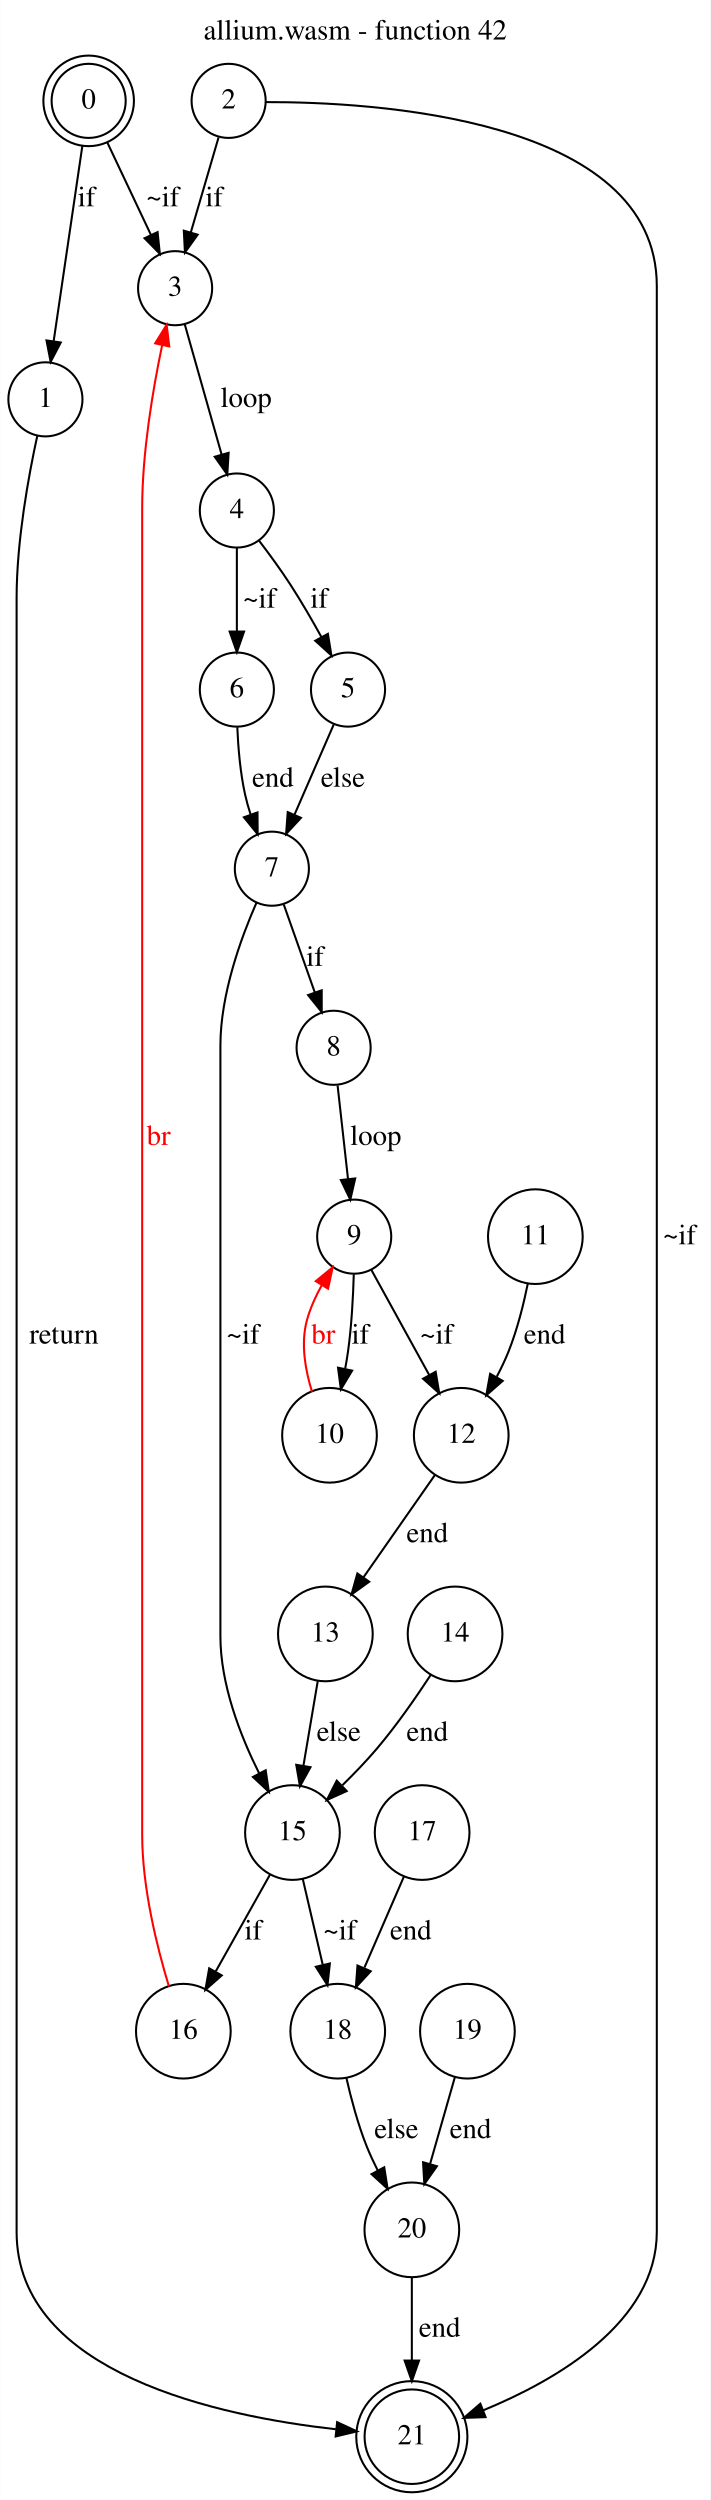
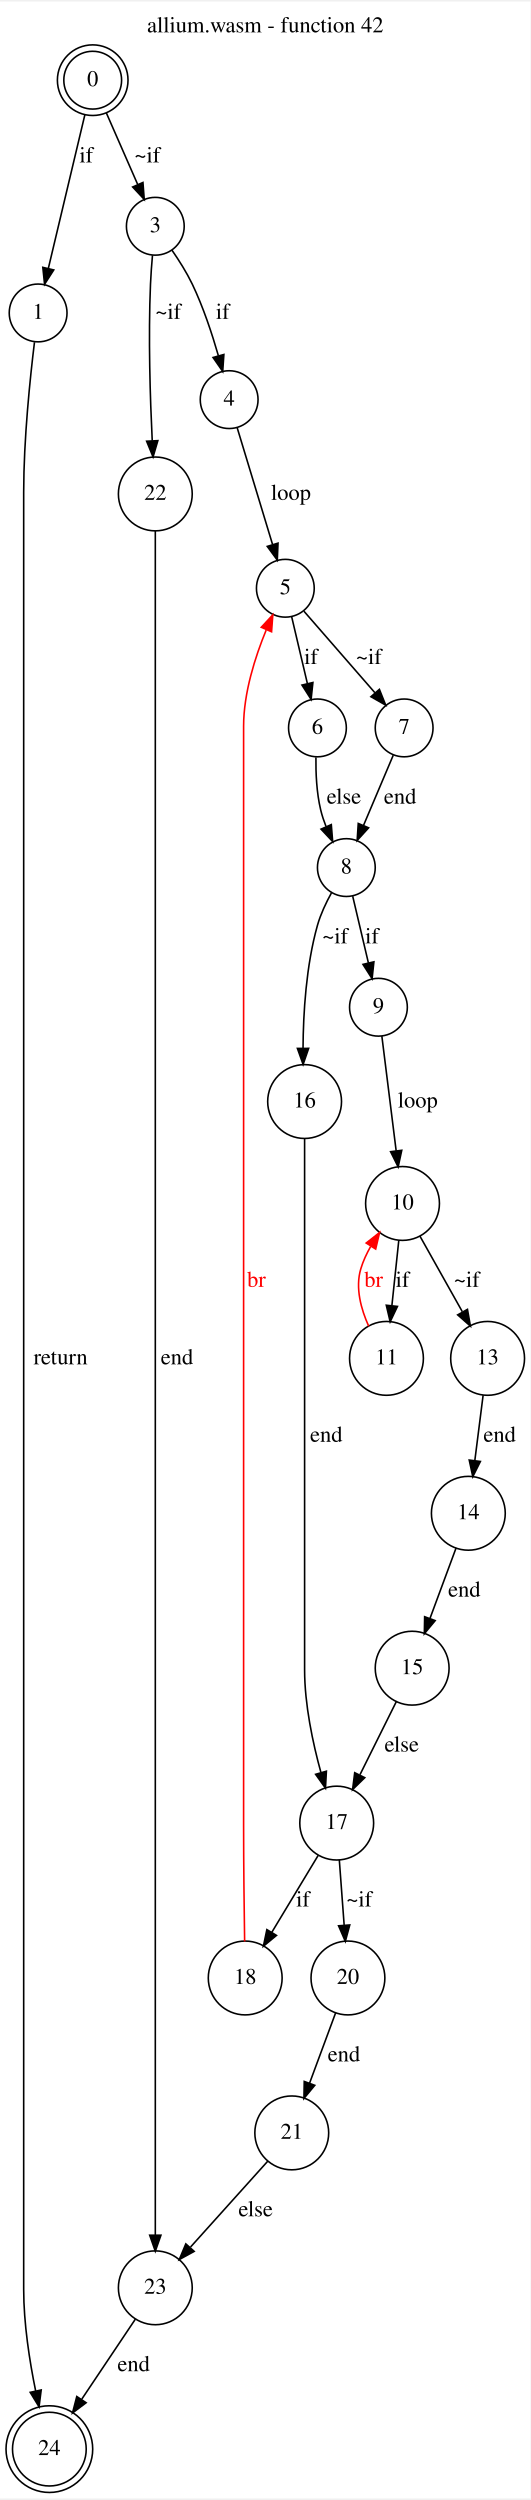
- <svg xmlns="http://www.w3.org/2000/svg" width="345pt" height="1214pt" viewBox="0.00 0.00 345.00 1214.47">
-   <g id="graph0" class="graph" transform="scale(1 1) rotate(0) translate(4 1210.47)">
-     <polygon fill="white" stroke="transparent" points="-4,4 -4,-1210.47 341,-1210.47 341,4 -4,4" />
-     <text text-anchor="middle" x="168.5" y="-1191.27" font-family="Times,serif" font-size="14.00">allium.wasm - function 42</text>
+ <svg xmlns="http://www.w3.org/2000/svg" width="330pt" height="1555pt" viewBox="0.00 0.00 330.50 1555.46">
+   <g id="graph0" class="graph" transform="scale(1 1) rotate(0) translate(4 1551.46)">
+     <polygon fill="white" stroke="transparent" points="-4,4 -4,-1551.46 326.5,-1551.46 326.5,4 -4,4" />
+     <text text-anchor="middle" x="161.25" y="-1532.26" font-family="Times,serif" font-size="14.00">allium.wasm - function 42</text>
    <g id="node1" class="node">
-       <ellipse fill="none" stroke="black" cx="39" cy="-1161.47" rx="18" ry="18" />
-       <ellipse fill="none" stroke="black" cx="39" cy="-1161.47" rx="22" ry="22" />
-       <text text-anchor="middle" x="39" y="-1157.77" font-family="Times,serif" font-size="14.00">0</text>
+       <ellipse fill="none" stroke="black" cx="53.75" cy="-1502.46" rx="18" ry="18" />
+       <ellipse fill="none" stroke="black" cx="53.75" cy="-1502.46" rx="22" ry="22" />
+       <text text-anchor="middle" x="53.75" y="-1498.76" font-family="Times,serif" font-size="14.00">0</text>
    </g>
    <g id="node3" class="node">
-       <ellipse fill="none" stroke="black" cx="18" cy="-1016.47" rx="18" ry="18" />
-       <text text-anchor="middle" x="18" y="-1012.77" font-family="Times,serif" font-size="14.00">1</text>
+       <ellipse fill="none" stroke="black" cx="19.75" cy="-1357.46" rx="18" ry="18" />
+       <text text-anchor="middle" x="19.75" y="-1353.76" font-family="Times,serif" font-size="14.00">1</text>
    </g>
    <g id="edge1" class="edge">
-       <path fill="none" stroke="black" d="M35.95,-1139.68C32.27,-1114.65 26.09,-1072.54 22.02,-1044.88" />
-       <polygon fill="black" stroke="black" points="25.45,-1044.09 20.53,-1034.7 18.52,-1045.1 25.45,-1044.09" />
-       <text text-anchor="middle" x="38" y="-1110.27" font-family="Times,serif" font-size="14.00">if</text>
+       <path fill="none" stroke="black" d="M48.88,-1480.97C42.88,-1455.77 32.7,-1412.93 26.1,-1385.17" />
+       <polygon fill="black" stroke="black" points="29.48,-1384.25 23.76,-1375.33 22.67,-1385.87 29.48,-1384.25" />
+       <text text-anchor="middle" x="49.75" y="-1451.26" font-family="Times,serif" font-size="14.00">if</text>
    </g>
    <g id="node4" class="node">
-       <ellipse fill="none" stroke="black" cx="81" cy="-1070.47" rx="18" ry="18" />
-       <text text-anchor="middle" x="81" y="-1066.77" font-family="Times,serif" font-size="14.00">3</text>
+       <ellipse fill="none" stroke="black" cx="92.75" cy="-1411.46" rx="18" ry="18" />
+       <text text-anchor="middle" x="92.75" y="-1407.76" font-family="Times,serif" font-size="14.00">3</text>
    </g>
    <g id="edge2" class="edge">
-       <path fill="none" stroke="black" d="M48.11,-1141.16C54.31,-1128.03 62.56,-1110.55 69.25,-1096.38" />
-       <polygon fill="black" stroke="black" points="72.48,-1097.73 73.58,-1087.19 66.15,-1094.74 72.48,-1097.73" />
-       <text text-anchor="middle" x="75" y="-1110.27" font-family="Times,serif" font-size="14.00">~if</text>
+       <path fill="none" stroke="black" d="M62.21,-1482.14C67.96,-1469.02 75.62,-1451.53 81.83,-1437.36" />
+       <polygon fill="black" stroke="black" points="85.05,-1438.74 85.86,-1428.17 78.64,-1435.93 85.05,-1438.74" />
+       <text text-anchor="middle" x="87.75" y="-1451.26" font-family="Times,serif" font-size="14.00">~if</text>
    </g>
    <g id="node2" class="node">
-       <ellipse fill="none" stroke="black" cx="196" cy="-26.75" rx="22.96" ry="22.96" />
-       <ellipse fill="none" stroke="black" cx="196" cy="-26.75" rx="27" ry="27" />
-       <text text-anchor="middle" x="196" y="-23.05" font-family="Times,serif" font-size="14.00">21</text>
+       <ellipse fill="none" stroke="black" cx="26.75" cy="-26.75" rx="22.96" ry="22.96" />
+       <ellipse fill="none" stroke="black" cx="26.75" cy="-26.75" rx="27" ry="27" />
+       <text text-anchor="middle" x="26.75" y="-23.05" font-family="Times,serif" font-size="14.00">24</text>
    </g>
    <g id="edge3" class="edge">
-       <path fill="none" stroke="black" d="M14.03,-998.67C9.89,-979.69 4,-947.79 4,-919.97 4,-919.97 4,-919.97 4,-126.24 4,-57.26 103.33,-36.56 159.1,-30.37" />
-       <polygon fill="black" stroke="black" points="159.7,-33.82 169.3,-29.34 159,-26.86 159.7,-33.82" />
-       <text text-anchor="middle" x="27" y="-557.78" font-family="Times,serif" font-size="14.00">return</text>
+       <path fill="none" stroke="black" d="M17.48,-1339.23C14.81,-1317.48 10.75,-1278.89 10.75,-1245.71 10.75,-1245.71 10.75,-1245.71 10.75,-126.24 10.75,-105.05 14.4,-81.62 18.22,-62.93" />
+       <polygon fill="black" stroke="black" points="21.66,-63.59 20.33,-53.07 14.81,-62.12 21.66,-63.59" />
+       <text text-anchor="middle" x="33.75" y="-702.52" font-family="Times,serif" font-size="14.00">return</text>
+     </g>
+     <g id="node5" class="node">
+       <ellipse fill="none" stroke="black" cx="138.75" cy="-1303.46" rx="18" ry="18" />
+       <text text-anchor="middle" x="138.75" y="-1299.76" font-family="Times,serif" font-size="14.00">4</text>
+     </g>
+     <g id="edge4" class="edge">
+       <path fill="none" stroke="black" d="M103.05,-1396.66C107.38,-1390.41 112.23,-1382.8 115.75,-1375.46 122.58,-1361.21 128.12,-1344.43 132.05,-1330.76" />
+       <polygon fill="black" stroke="black" points="135.46,-1331.58 134.74,-1321.01 128.71,-1329.72 135.46,-1331.58" />
+       <text text-anchor="middle" x="134.75" y="-1353.76" font-family="Times,serif" font-size="14.00">if</text>
    </g>
    <g id="node6" class="node">
-       <ellipse fill="none" stroke="black" cx="111" cy="-962.47" rx="18" ry="18" />
-       <text text-anchor="middle" x="111" y="-958.77" font-family="Times,serif" font-size="14.00">4</text>
+       <ellipse fill="none" stroke="black" cx="92.75" cy="-1244.71" rx="23" ry="23" />
+       <text text-anchor="middle" x="92.75" y="-1241.01" font-family="Times,serif" font-size="14.00">22</text>
+     </g>
+     <g id="edge5" class="edge">
+       <path fill="none" stroke="black" d="M90.99,-1393.38C90.48,-1387.69 90,-1381.3 89.75,-1375.46 88.33,-1342.22 89.54,-1304.16 90.83,-1277.89" />
+       <polygon fill="black" stroke="black" points="94.33,-1277.92 91.35,-1267.76 87.34,-1277.56 94.33,-1277.92" />
+       <text text-anchor="middle" x="100.75" y="-1353.76" font-family="Times,serif" font-size="14.00">~if</text>
+     </g>
+     <g id="node7" class="node">
+       <ellipse fill="none" stroke="black" cx="173.75" cy="-1185.96" rx="18" ry="18" />
+       <text text-anchor="middle" x="173.75" y="-1182.26" font-family="Times,serif" font-size="14.00">5</text>
    </g>
    <g id="edge6" class="edge">
-       <path fill="none" stroke="black" d="M85.69,-1052.91C90.49,-1035.95 98.02,-1009.35 103.62,-989.56" />
-       <polygon fill="black" stroke="black" points="106.99,-990.49 106.35,-979.92 100.25,-988.59 106.99,-990.49" />
-       <text text-anchor="middle" x="115.5" y="-1012.77" font-family="Times,serif" font-size="14.00">loop</text>
-     </g>
-     <g id="node5" class="node">
-       <ellipse fill="none" stroke="black" cx="107" cy="-1161.47" rx="18" ry="18" />
-       <text text-anchor="middle" x="107" y="-1157.77" font-family="Times,serif" font-size="14.00">2</text>
-     </g>
-     <g id="edge5" class="edge">
-       <path fill="none" stroke="black" d="M125.09,-1160.87C175.7,-1160.97 315,-1153.76 315,-1071.47 315,-1071.47 315,-1071.47 315,-126.24 315,-82.12 265.85,-54.03 230.72,-39.59" />
-       <polygon fill="black" stroke="black" points="231.82,-36.26 221.24,-35.87 229.27,-42.78 231.82,-36.26" />
-       <text text-anchor="middle" x="326" y="-606.02" font-family="Times,serif" font-size="14.00">~if</text>
-     </g>
-     <g id="edge4" class="edge">
-       <path fill="none" stroke="black" d="M102.11,-1143.73C98.31,-1130.72 92.97,-1112.44 88.61,-1097.52" />
-       <polygon fill="black" stroke="black" points="91.94,-1096.45 85.78,-1087.84 85.23,-1098.42 91.94,-1096.45" />
-       <text text-anchor="middle" x="100" y="-1110.27" font-family="Times,serif" font-size="14.00">if</text>
-     </g>
-     <g id="node7" class="node">
-       <ellipse fill="none" stroke="black" cx="165" cy="-875.47" rx="18" ry="18" />
-       <text text-anchor="middle" x="165" y="-871.77" font-family="Times,serif" font-size="14.00">5</text>
+       <path fill="none" stroke="black" d="M143.76,-1285.91C149.51,-1266.95 158.99,-1235.64 165.76,-1213.32" />
+       <polygon fill="black" stroke="black" points="169.19,-1214.06 168.74,-1203.48 162.49,-1212.03 169.19,-1214.06" />
+       <text text-anchor="middle" x="177.25" y="-1241.01" font-family="Times,serif" font-size="14.00">loop</text>
+     </g>
+     <g id="node22" class="node">
+       <ellipse fill="none" stroke="black" cx="92.75" cy="-127.24" rx="23" ry="23" />
+       <text text-anchor="middle" x="92.75" y="-123.54" font-family="Times,serif" font-size="14.00">23</text>
+     </g>
+     <g id="edge26" class="edge">
+       <path fill="none" stroke="black" d="M92.75,-1221.8C92.75,-1201.5 92.75,-1170.44 92.75,-1143.46 92.75,-1143.46 92.75,-1143.46 92.75,-222.74 92.75,-201.89 92.75,-178.46 92.75,-160.15" />
+       <polygon fill="black" stroke="black" points="96.25,-160.01 92.75,-150.01 89.25,-160.01 96.25,-160.01" />
+       <text text-anchor="middle" x="106.25" y="-702.52" font-family="Times,serif" font-size="14.00">end</text>
+     </g>
+     <g id="node8" class="node">
+       <ellipse fill="none" stroke="black" cx="193.75" cy="-1098.96" rx="18" ry="18" />
+       <text text-anchor="middle" x="193.75" y="-1095.26" font-family="Times,serif" font-size="14.00">6</text>
    </g>
    <g id="edge7" class="edge">
-       <path fill="none" stroke="black" d="M121.79,-947.8C126.64,-941.45 132.31,-933.71 137,-926.47 142.27,-918.34 147.58,-909.16 152.13,-900.91" />
-       <polygon fill="black" stroke="black" points="155.23,-902.55 156.92,-892.09 149.08,-899.21 155.23,-902.55" />
-       <text text-anchor="middle" x="151" y="-915.27" font-family="Times,serif" font-size="14.00">if</text>
-     </g>
-     <g id="node8" class="node">
-       <ellipse fill="none" stroke="black" cx="111" cy="-875.47" rx="18" ry="18" />
-       <text text-anchor="middle" x="111" y="-871.77" font-family="Times,serif" font-size="14.00">6</text>
+       <path fill="none" stroke="black" d="M177.7,-1168.17C180.49,-1156.29 184.3,-1140.13 187.5,-1126.52" />
+       <polygon fill="black" stroke="black" points="190.92,-1127.25 189.8,-1116.72 184.11,-1125.65 190.92,-1127.25" />
+       <text text-anchor="middle" x="189.75" y="-1138.76" font-family="Times,serif" font-size="14.00">if</text>
+     </g>
+     <g id="node9" class="node">
+       <ellipse fill="none" stroke="black" cx="247.75" cy="-1098.96" rx="18" ry="18" />
+       <text text-anchor="middle" x="247.75" y="-1095.26" font-family="Times,serif" font-size="14.00">7</text>
    </g>
    <g id="edge8" class="edge">
-       <path fill="none" stroke="black" d="M111,-944.27C111,-932.63 111,-917.02 111,-903.71" />
-       <polygon fill="black" stroke="black" points="114.5,-903.65 111,-893.65 107.5,-903.65 114.5,-903.65" />
-       <text text-anchor="middle" x="122" y="-915.27" font-family="Times,serif" font-size="14.00">~if</text>
-     </g>
-     <g id="node9" class="node">
-       <ellipse fill="none" stroke="black" cx="128" cy="-788.47" rx="18" ry="18" />
-       <text text-anchor="middle" x="128" y="-784.77" font-family="Times,serif" font-size="14.00">7</text>
+       <path fill="none" stroke="black" d="M185.31,-1171.68C197.15,-1158.08 215.72,-1136.75 229.54,-1120.88" />
+       <polygon fill="black" stroke="black" points="232.34,-1122.99 236.27,-1113.15 227.06,-1118.39 232.34,-1122.99" />
+       <text text-anchor="middle" x="225.75" y="-1138.76" font-family="Times,serif" font-size="14.00">~if</text>
+     </g>
+     <g id="node10" class="node">
+       <ellipse fill="none" stroke="black" cx="211.75" cy="-1011.96" rx="18" ry="18" />
+       <text text-anchor="middle" x="211.75" y="-1008.26" font-family="Times,serif" font-size="14.00">8</text>
    </g>
    <g id="edge9" class="edge">
-       <path fill="none" stroke="black" d="M158.04,-858.48C152.67,-846.14 145.13,-828.82 138.95,-814.62" />
-       <polygon fill="black" stroke="black" points="142.13,-813.16 134.93,-805.39 135.71,-815.95 142.13,-813.16" />
-       <text text-anchor="middle" x="162.5" y="-828.27" font-family="Times,serif" font-size="14.00">else</text>
+       <path fill="none" stroke="black" d="M192.8,-1080.61C192.68,-1070.89 193.21,-1058.61 195.75,-1047.96 196.58,-1044.47 197.77,-1040.91 199.12,-1037.46" />
+       <polygon fill="black" stroke="black" points="202.38,-1038.74 203.23,-1028.18 195.98,-1035.9 202.38,-1038.74" />
+       <text text-anchor="middle" x="210.25" y="-1051.76" font-family="Times,serif" font-size="14.00">else</text>
    </g>
    <g id="edge10" class="edge">
-       <path fill="none" stroke="black" d="M111.21,-857.17C111.62,-847.46 112.63,-835.19 115,-824.47 115.71,-821.24 116.66,-817.91 117.72,-814.65" />
-       <polygon fill="black" stroke="black" points="121.02,-815.82 121.1,-805.22 114.43,-813.45 121.02,-815.82" />
-       <text text-anchor="middle" x="128.5" y="-828.27" font-family="Times,serif" font-size="14.00">end</text>
-     </g>
-     <g id="node10" class="node">
-       <ellipse fill="none" stroke="black" cx="158" cy="-701.47" rx="18" ry="18" />
-       <text text-anchor="middle" x="158" y="-697.77" font-family="Times,serif" font-size="14.00">8</text>
+       <path fill="none" stroke="black" d="M240.98,-1081.97C235.75,-1069.62 228.41,-1052.31 222.4,-1038.11" />
+       <polygon fill="black" stroke="black" points="225.61,-1036.72 218.49,-1028.88 219.17,-1039.45 225.61,-1036.72" />
+       <text text-anchor="middle" x="245.25" y="-1051.76" font-family="Times,serif" font-size="14.00">end</text>
+     </g>
+     <g id="node11" class="node">
+       <ellipse fill="none" stroke="black" cx="231.75" cy="-924.96" rx="18" ry="18" />
+       <text text-anchor="middle" x="231.75" y="-921.26" font-family="Times,serif" font-size="14.00">9</text>
    </g>
    <g id="edge11" class="edge">
-       <path fill="none" stroke="black" d="M133.78,-771.08C138.06,-758.97 143.96,-742.24 148.87,-728.33" />
-       <polygon fill="black" stroke="black" points="152.21,-729.41 152.23,-718.81 145.6,-727.08 152.21,-729.41" />
-       <text text-anchor="middle" x="149" y="-741.27" font-family="Times,serif" font-size="14.00">if</text>
-     </g>
-     <g id="node11" class="node">
-       <ellipse fill="none" stroke="black" cx="138" cy="-320.24" rx="23" ry="23" />
-       <text text-anchor="middle" x="138" y="-316.54" font-family="Times,serif" font-size="14.00">15</text>
+       <path fill="none" stroke="black" d="M215.7,-994.17C218.49,-982.29 222.3,-966.13 225.5,-952.52" />
+       <polygon fill="black" stroke="black" points="228.92,-953.25 227.8,-942.72 222.11,-951.65 228.92,-953.25" />
+       <text text-anchor="middle" x="227.75" y="-964.76" font-family="Times,serif" font-size="14.00">if</text>
+     </g>
+     <g id="node12" class="node">
+       <ellipse fill="none" stroke="black" cx="185.75" cy="-866.21" rx="23" ry="23" />
+       <text text-anchor="middle" x="185.75" y="-862.51" font-family="Times,serif" font-size="14.00">16</text>
    </g>
    <g id="edge12" class="edge">
-       <path fill="none" stroke="black" d="M120.5,-771.9C113.14,-755.15 103,-727.54 103,-702.47 103,-702.47 103,-702.47 103,-415.73 103,-392.19 112.67,-367.29 121.84,-348.97" />
-       <polygon fill="black" stroke="black" points="124.99,-350.51 126.54,-340.03 118.79,-347.25 124.99,-350.51" />
-       <text text-anchor="middle" x="114" y="-557.78" font-family="Times,serif" font-size="14.00">~if</text>
-     </g>
-     <g id="node12" class="node">
-       <ellipse fill="none" stroke="black" cx="168" cy="-609.72" rx="18" ry="18" />
-       <text text-anchor="middle" x="168" y="-606.02" font-family="Times,serif" font-size="14.00">9</text>
+       <path fill="none" stroke="black" d="M202.47,-996.17C199.13,-990.13 195.71,-982.93 193.75,-975.96 186.7,-950.9 184.91,-921.39 184.77,-899.44" />
+       <polygon fill="black" stroke="black" points="188.27,-899.34 184.82,-889.32 181.27,-899.3 188.27,-899.34" />
+       <text text-anchor="middle" x="204.75" y="-964.76" font-family="Times,serif" font-size="14.00">~if</text>
+     </g>
+     <g id="node13" class="node">
+       <ellipse fill="none" stroke="black" cx="246.75" cy="-802.72" rx="23" ry="23" />
+       <text text-anchor="middle" x="246.75" y="-799.02" font-family="Times,serif" font-size="14.00">10</text>
    </g>
    <g id="edge13" class="edge">
-       <path fill="none" stroke="black" d="M159.93,-683.17C161.36,-670.3 163.35,-652.49 164.99,-637.75" />
-       <polygon fill="black" stroke="black" points="168.48,-638 166.11,-627.67 161.53,-637.22 168.48,-638" />
-       <text text-anchor="middle" x="178.5" y="-654.27" font-family="Times,serif" font-size="14.00">loop</text>
+       <path fill="none" stroke="black" d="M233.87,-906.99C236.18,-888.46 239.93,-858.38 242.79,-835.45" />
+       <polygon fill="black" stroke="black" points="246.27,-835.84 244.03,-825.49 239.32,-834.98 246.27,-835.84" />
+       <text text-anchor="middle" x="256.25" y="-862.51" font-family="Times,serif" font-size="14.00">loop</text>
    </g>
    <g id="node18" class="node">
-       <ellipse fill="none" stroke="black" cx="85" cy="-223.74" rx="23" ry="23" />
-       <text text-anchor="middle" x="85" y="-220.04" font-family="Times,serif" font-size="14.00">16</text>
+       <ellipse fill="none" stroke="black" cx="205.75" cy="-416.73" rx="23" ry="23" />
+       <text text-anchor="middle" x="205.75" y="-413.03" font-family="Times,serif" font-size="14.00">17</text>
+     </g>
+     <g id="edge20" class="edge">
+       <path fill="none" stroke="black" d="M185.75,-843.35C185.75,-821.2 185.75,-785.95 185.75,-755.47 185.75,-755.47 185.75,-755.47 185.75,-512.23 185.75,-490.54 190.85,-466.65 195.9,-448.31" />
+       <polygon fill="black" stroke="black" points="199.33,-449.06 198.75,-438.48 192.61,-447.11 199.33,-449.06" />
+       <text text-anchor="middle" x="199.25" y="-654.27" font-family="Times,serif" font-size="14.00">end</text>
+     </g>
+     <g id="node14" class="node">
+       <ellipse fill="none" stroke="black" cx="236.75" cy="-706.22" rx="23" ry="23" />
+       <text text-anchor="middle" x="236.75" y="-702.52" font-family="Times,serif" font-size="14.00">11</text>
+     </g>
+     <g id="edge14" class="edge">
+       <path fill="none" stroke="black" d="M244.43,-779.8C243.15,-767.75 241.55,-752.59 240.14,-739.24" />
+       <polygon fill="black" stroke="black" points="243.59,-738.59 239.05,-729.02 236.63,-739.33 243.59,-738.59" />
+       <text text-anchor="middle" x="246.75" y="-750.77" font-family="Times,serif" font-size="14.00">if</text>
+     </g>
+     <g id="node15" class="node">
+       <ellipse fill="none" stroke="black" cx="299.75" cy="-706.22" rx="23" ry="23" />
+       <text text-anchor="middle" x="299.75" y="-702.52" font-family="Times,serif" font-size="14.00">13</text>
+     </g>
+     <g id="edge15" class="edge">
+       <path fill="none" stroke="black" d="M257.47,-782.59C265.09,-769.02 275.44,-750.57 283.99,-735.32" />
+       <polygon fill="black" stroke="black" points="287.2,-736.75 289.04,-726.31 281.09,-733.32 287.2,-736.75" />
+       <text text-anchor="middle" x="286.75" y="-750.77" font-family="Times,serif" font-size="14.00">~if</text>
+     </g>
+     <g id="edge16" class="edge">
+       <path fill="none" stroke="red" d="M225.69,-726.24C220.94,-736.77 217.21,-750.11 220.75,-761.97 222.17,-766.75 224.38,-771.5 226.92,-775.96" />
+       <polygon fill="red" stroke="red" points="224.12,-778.07 232.45,-784.62 230.02,-774.31 224.12,-778.07" />
+       <text text-anchor="middle" x="228.75" y="-750.77" font-family="Times,serif" font-size="14.00" fill="red">br</text>
+     </g>
+     <g id="node16" class="node">
+       <ellipse fill="none" stroke="black" cx="287.75" cy="-609.72" rx="23" ry="23" />
+       <text text-anchor="middle" x="287.75" y="-606.02" font-family="Times,serif" font-size="14.00">14</text>
+     </g>
+     <g id="edge17" class="edge">
+       <path fill="none" stroke="black" d="M296.96,-683.3C295.44,-671.26 293.51,-656.09 291.81,-642.74" />
+       <polygon fill="black" stroke="black" points="295.25,-642 290.52,-632.52 288.3,-642.88 295.25,-642" />
+       <text text-anchor="middle" x="307.25" y="-654.27" font-family="Times,serif" font-size="14.00">end</text>
+     </g>
+     <g id="node17" class="node">
+       <ellipse fill="none" stroke="black" cx="252.75" cy="-513.23" rx="23" ry="23" />
+       <text text-anchor="middle" x="252.75" y="-509.53" font-family="Times,serif" font-size="14.00">15</text>
+     </g>
+     <g id="edge18" class="edge">
+       <path fill="none" stroke="black" d="M280.15,-588.22C275.38,-575.34 269.15,-558.51 263.83,-544.16" />
+       <polygon fill="black" stroke="black" points="267.08,-542.85 260.33,-534.69 260.52,-545.29 267.08,-542.85" />
+       <text text-anchor="middle" x="285.25" y="-557.78" font-family="Times,serif" font-size="14.00">end</text>
+     </g>
+     <g id="edge19" class="edge">
+       <path fill="none" stroke="black" d="M243.01,-492.65C236.44,-479.43 227.65,-461.76 220.25,-446.9" />
+       <polygon fill="black" stroke="black" points="223.22,-445.01 215.64,-437.61 216.96,-448.12 223.22,-445.01" />
+       <text text-anchor="middle" x="246.25" y="-461.28" font-family="Times,serif" font-size="14.00">else</text>
+     </g>
+     <g id="node19" class="node">
+       <ellipse fill="none" stroke="black" cx="148.75" cy="-320.24" rx="23" ry="23" />
+       <text text-anchor="middle" x="148.75" y="-316.54" font-family="Times,serif" font-size="14.00">18</text>
    </g>
    <g id="edge21" class="edge">
-       <path fill="none" stroke="black" d="M127.27,-300.11C119.66,-286.54 109.31,-268.09 100.76,-252.84" />
-       <polygon fill="black" stroke="black" points="103.65,-250.84 95.71,-243.83 97.55,-254.27 103.65,-250.84" />
-       <text text-anchor="middle" x="119" y="-268.29" font-family="Times,serif" font-size="14.00">if</text>
-     </g>
-     <g id="node19" class="node">
-       <ellipse fill="none" stroke="black" cx="160" cy="-223.74" rx="23" ry="23" />
-       <text text-anchor="middle" x="160" y="-220.04" font-family="Times,serif" font-size="14.00">18</text>
+       <path fill="none" stroke="black" d="M194.21,-396.61C185.89,-382.81 174.54,-363.99 165.26,-348.6" />
+       <polygon fill="black" stroke="black" points="168.23,-346.76 160.07,-340.01 162.24,-350.38 168.23,-346.76" />
+       <text text-anchor="middle" x="184.75" y="-364.78" font-family="Times,serif" font-size="14.00">if</text>
+     </g>
+     <g id="node20" class="node">
+       <ellipse fill="none" stroke="black" cx="212.75" cy="-320.24" rx="23" ry="23" />
+       <text text-anchor="middle" x="212.75" y="-316.54" font-family="Times,serif" font-size="14.00">20</text>
    </g>
    <g id="edge22" class="edge">
-       <path fill="none" stroke="black" d="M142.99,-297.79C145.86,-285.47 149.52,-269.77 152.7,-256.08" />
-       <polygon fill="black" stroke="black" points="156.17,-256.63 155.03,-246.1 149.35,-255.04 156.17,-256.63" />
-       <text text-anchor="middle" x="161" y="-268.29" font-family="Times,serif" font-size="14.00">~if</text>
-     </g>
-     <g id="node13" class="node">
-       <ellipse fill="none" stroke="black" cx="156" cy="-513.23" rx="23" ry="23" />
-       <text text-anchor="middle" x="156" y="-509.53" font-family="Times,serif" font-size="14.00">10</text>
-     </g>
-     <g id="edge14" class="edge">
-       <path fill="none" stroke="black" d="M167.79,-591.39C167.48,-580.59 166.74,-566.42 165,-553.98 164.62,-551.25 164.15,-548.42 163.62,-545.61" />
-       <polygon fill="black" stroke="black" points="166.99,-544.64 161.52,-535.56 160.14,-546.06 166.99,-544.64" />
-       <text text-anchor="middle" x="171" y="-557.78" font-family="Times,serif" font-size="14.00">if</text>
-     </g>
-     <g id="node14" class="node">
-       <ellipse fill="none" stroke="black" cx="220" cy="-513.23" rx="23" ry="23" />
-       <text text-anchor="middle" x="220" y="-509.53" font-family="Times,serif" font-size="14.00">12</text>
-     </g>
-     <g id="edge15" class="edge">
-       <path fill="none" stroke="black" d="M176.35,-593.54C183.91,-579.81 195.24,-559.23 204.46,-542.47" />
-       <polygon fill="black" stroke="black" points="207.57,-544.08 209.32,-533.63 201.44,-540.7 207.57,-544.08" />
-       <text text-anchor="middle" x="208" y="-557.78" font-family="Times,serif" font-size="14.00">~if</text>
-     </g>
-     <g id="edge16" class="edge">
-       <path fill="none" stroke="red" d="M147.51,-534.39C144.25,-544.8 141.96,-557.65 145,-568.98 146.59,-574.9 149.3,-580.84 152.31,-586.27" />
-       <polygon fill="red" stroke="red" points="149.33,-588.1 157.52,-594.81 155.3,-584.45 149.33,-588.1" />
-       <text text-anchor="middle" x="153" y="-557.78" font-family="Times,serif" font-size="14.00" fill="red">br</text>
-     </g>
-     <g id="node16" class="node">
-       <ellipse fill="none" stroke="black" cx="154" cy="-416.73" rx="23" ry="23" />
-       <text text-anchor="middle" x="154" y="-413.03" font-family="Times,serif" font-size="14.00">13</text>
-     </g>
-     <g id="edge18" class="edge">
-       <path fill="none" stroke="black" d="M207.27,-494.01C197.41,-479.89 183.61,-460.12 172.52,-444.25" />
-       <polygon fill="black" stroke="black" points="175.28,-442.09 166.69,-435.9 169.54,-446.1 175.28,-442.09" />
-       <text text-anchor="middle" x="203.5" y="-461.28" font-family="Times,serif" font-size="14.00">end</text>
-     </g>
-     <g id="node15" class="node">
-       <ellipse fill="none" stroke="black" cx="256" cy="-609.72" rx="23" ry="23" />
-       <text text-anchor="middle" x="256" y="-606.02" font-family="Times,serif" font-size="14.00">11</text>
-     </g>
-     <g id="edge17" class="edge">
-       <path fill="none" stroke="black" d="M252.4,-587.22C250.31,-576.94 247.23,-564.6 243,-553.98 241.37,-549.89 239.38,-545.72 237.26,-541.7" />
-       <polygon fill="black" stroke="black" points="240.13,-539.66 232.17,-532.67 234.03,-543.1 240.13,-539.66" />
-       <text text-anchor="middle" x="260.5" y="-557.78" font-family="Times,serif" font-size="14.00">end</text>
-     </g>
-     <g id="edge19" class="edge">
-       <path fill="none" stroke="black" d="M150.29,-393.82C148.21,-381.56 145.59,-366.08 143.31,-352.57" />
-       <polygon fill="black" stroke="black" points="146.76,-351.98 141.64,-342.71 139.85,-353.15 146.76,-351.98" />
-       <text text-anchor="middle" x="160.5" y="-364.78" font-family="Times,serif" font-size="14.00">else</text>
-     </g>
-     <g id="node17" class="node">
-       <ellipse fill="none" stroke="black" cx="217" cy="-416.73" rx="23" ry="23" />
-       <text text-anchor="middle" x="217" y="-413.03" font-family="Times,serif" font-size="14.00">14</text>
-     </g>
-     <g id="edge20" class="edge">
-       <path fill="none" stroke="black" d="M205.35,-397.08C198.23,-386.18 188.66,-372.36 179,-360.98 173.88,-354.96 167.98,-348.83 162.27,-343.24" />
-       <polygon fill="black" stroke="black" points="164.35,-340.4 154.7,-336.03 159.52,-345.46 164.35,-340.4" />
-       <text text-anchor="middle" x="203.5" y="-364.78" font-family="Times,serif" font-size="14.00">end</text>
+       <path fill="none" stroke="black" d="M207.37,-393.82C208.26,-381.77 209.39,-366.6 210.38,-353.26" />
+       <polygon fill="black" stroke="black" points="213.88,-353.27 211.13,-343.03 206.9,-352.75 213.88,-353.27" />
+       <text text-anchor="middle" x="219.75" y="-364.78" font-family="Times,serif" font-size="14.00">~if</text>
    </g>
    <g id="edge23" class="edge">
-       <path fill="none" stroke="red" d="M78,-245.49C72.24,-264.46 65,-293.41 65,-319.24 65,-963.47 65,-963.47 65,-963.47 65,-990.7 70.22,-1021.42 74.7,-1042.75" />
-       <polygon fill="red" stroke="red" points="71.32,-1043.68 76.88,-1052.7 78.16,-1042.18 71.32,-1043.68" />
-       <text text-anchor="middle" x="73" y="-654.27" font-family="Times,serif" font-size="14.00" fill="red">br</text>
+       <path fill="none" stroke="red" d="M148.39,-343C148.1,-362.16 147.75,-390.79 147.75,-415.73 147.75,-1099.96 147.75,-1099.96 147.75,-1099.96 147.75,-1120.79 154.98,-1143.29 161.81,-1159.9" />
+       <polygon fill="red" stroke="red" points="158.75,-1161.64 165.95,-1169.42 165.17,-1158.85 158.75,-1161.64" />
+       <text text-anchor="middle" x="155.75" y="-750.77" font-family="Times,serif" font-size="14.00" fill="red">br</text>
    </g>
    <g id="node21" class="node">
-       <ellipse fill="none" stroke="black" cx="196" cy="-127.24" rx="23" ry="23" />
-       <text text-anchor="middle" x="196" y="-123.54" font-family="Times,serif" font-size="14.00">20</text>
+       <ellipse fill="none" stroke="black" cx="177.75" cy="-223.74" rx="23" ry="23" />
+       <text text-anchor="middle" x="177.75" y="-220.04" font-family="Times,serif" font-size="14.00">21</text>
+     </g>
+     <g id="edge24" class="edge">
+       <path fill="none" stroke="black" d="M205.15,-298.73C200.38,-285.85 194.15,-269.02 188.83,-254.67" />
+       <polygon fill="black" stroke="black" points="192.08,-253.37 185.33,-245.2 185.52,-255.8 192.08,-253.37" />
+       <text text-anchor="middle" x="210.25" y="-268.29" font-family="Times,serif" font-size="14.00">end</text>
    </g>
    <g id="edge25" class="edge">
-       <path fill="none" stroke="black" d="M164.15,-201.28C166.48,-191.01 169.76,-178.66 174,-167.99 175.57,-164.03 177.46,-159.98 179.46,-156.04" />
-       <polygon fill="black" stroke="black" points="182.58,-157.63 184.24,-147.17 176.41,-154.31 182.58,-157.63" />
-       <text text-anchor="middle" x="188.5" y="-171.79" font-family="Times,serif" font-size="14.00">else</text>
-     </g>
-     <g id="node20" class="node">
-       <ellipse fill="none" stroke="black" cx="201" cy="-320.24" rx="23" ry="23" />
-       <text text-anchor="middle" x="201" y="-316.54" font-family="Times,serif" font-size="14.00">17</text>
-     </g>
-     <g id="edge24" class="edge">
-       <path fill="none" stroke="black" d="M192.3,-299.2C186.69,-286.25 179.28,-269.18 172.98,-254.65" />
-       <polygon fill="black" stroke="black" points="176.02,-252.86 168.82,-245.08 169.59,-255.64 176.02,-252.86" />
-       <text text-anchor="middle" x="195.5" y="-268.29" font-family="Times,serif" font-size="14.00">end</text>
+       <path fill="none" stroke="black" d="M162.94,-206.28C149.62,-191.47 129.86,-169.5 114.7,-152.64" />
+       <polygon fill="black" stroke="black" points="116.96,-149.93 107.67,-144.83 111.75,-154.61 116.96,-149.93" />
+       <text text-anchor="middle" x="155.25" y="-171.79" font-family="Times,serif" font-size="14.00">else</text>
    </g>
    <g id="edge27" class="edge">
-       <path fill="none" stroke="black" d="M196,-104.38C196,-92.46 196,-77.4 196,-63.79" />
-       <polygon fill="black" stroke="black" points="199.5,-63.74 196,-53.74 192.5,-63.74 199.5,-63.74" />
-       <text text-anchor="middle" x="209.5" y="-75.3" font-family="Times,serif" font-size="14.00">end</text>
-     </g>
-     <g id="node22" class="node">
-       <ellipse fill="none" stroke="black" cx="223" cy="-223.74" rx="23" ry="23" />
-       <text text-anchor="middle" x="223" y="-220.04" font-family="Times,serif" font-size="14.00">19</text>
-     </g>
-     <g id="edge26" class="edge">
-       <path fill="none" stroke="black" d="M217.01,-201.77C213.43,-189.25 208.83,-173.14 204.84,-159.18" />
-       <polygon fill="black" stroke="black" points="208.18,-158.14 202.07,-149.48 201.45,-160.06 208.18,-158.14" />
-       <text text-anchor="middle" x="224.5" y="-171.79" font-family="Times,serif" font-size="14.00">end</text>
+       <path fill="none" stroke="black" d="M80.33,-107.72C70.94,-93.71 57.85,-74.17 46.96,-57.91" />
+       <polygon fill="black" stroke="black" points="49.65,-55.64 41.17,-49.28 43.83,-59.53 49.65,-55.64" />
+       <text text-anchor="middle" x="79.25" y="-75.3" font-family="Times,serif" font-size="14.00">end</text>
    </g>
  </g>
</svg>
